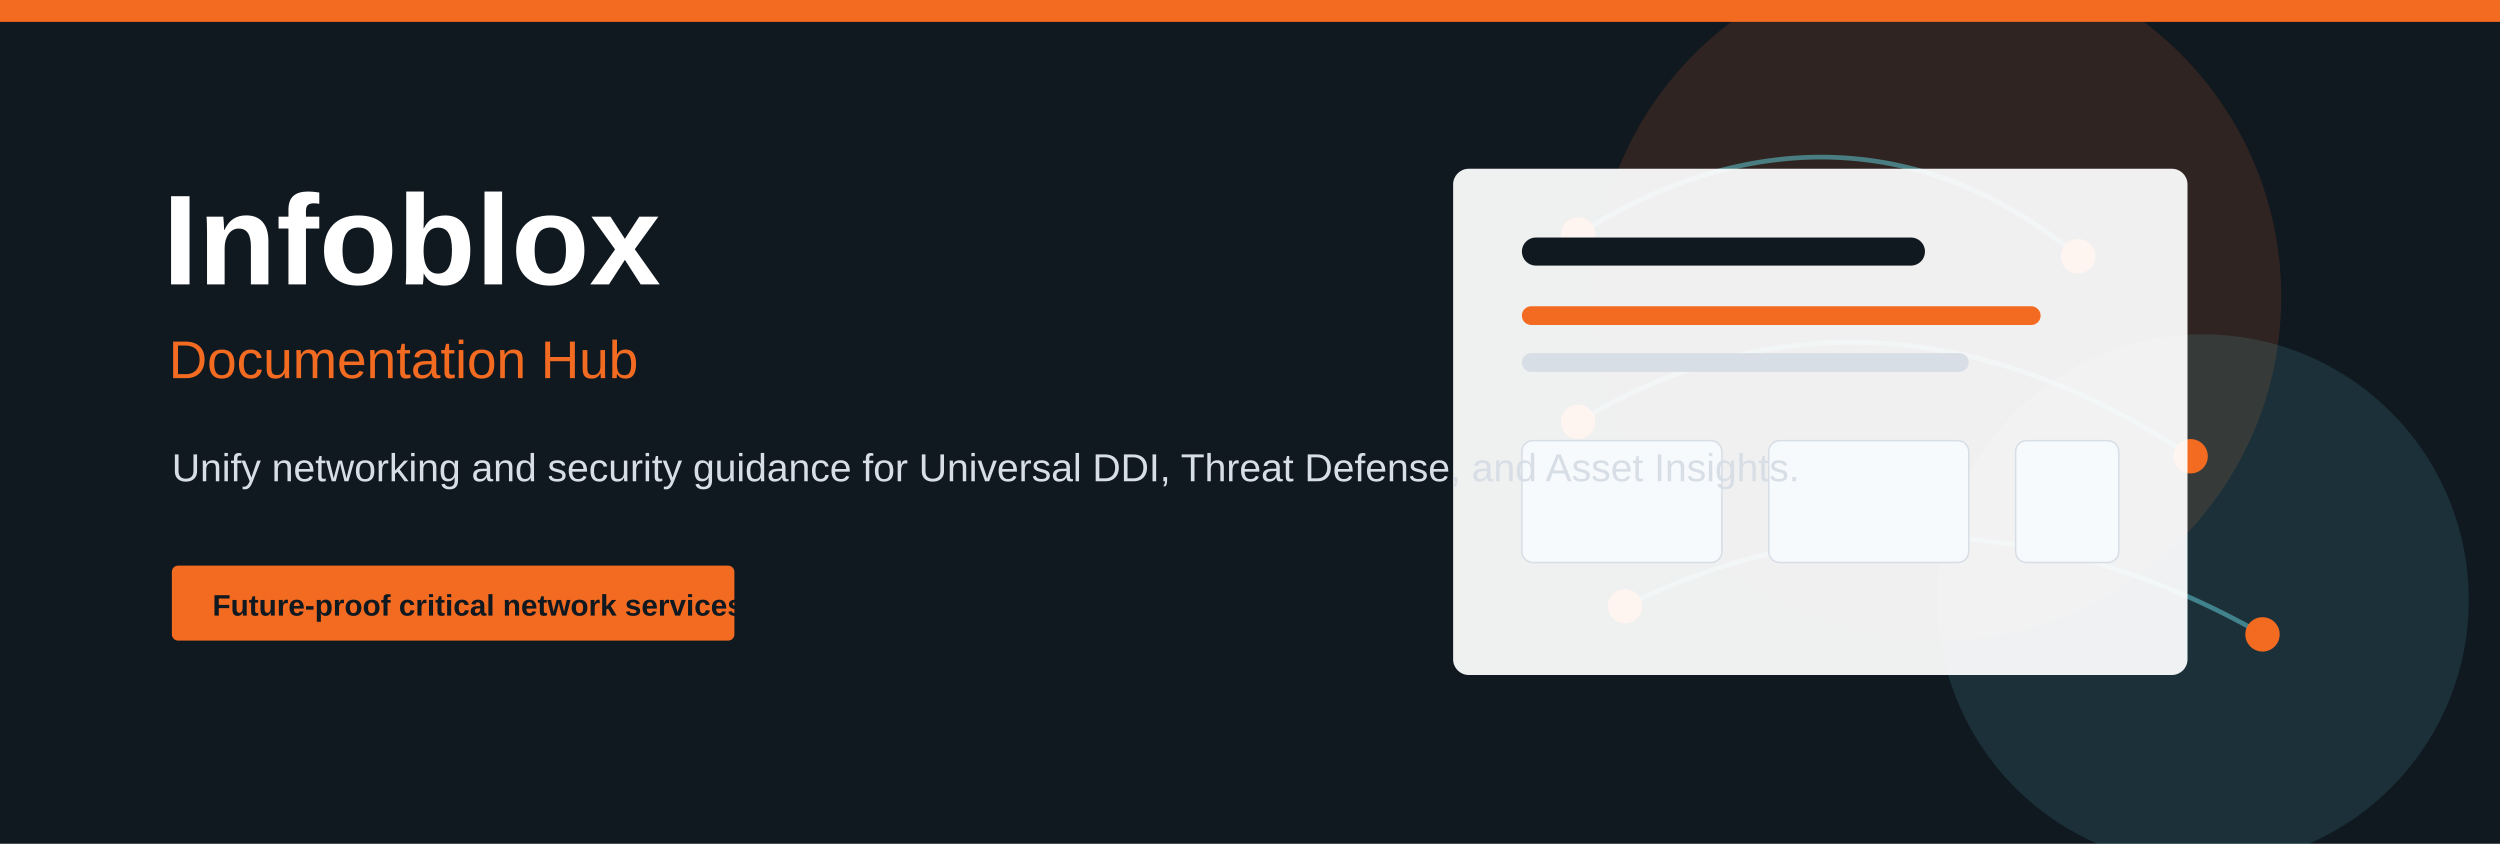
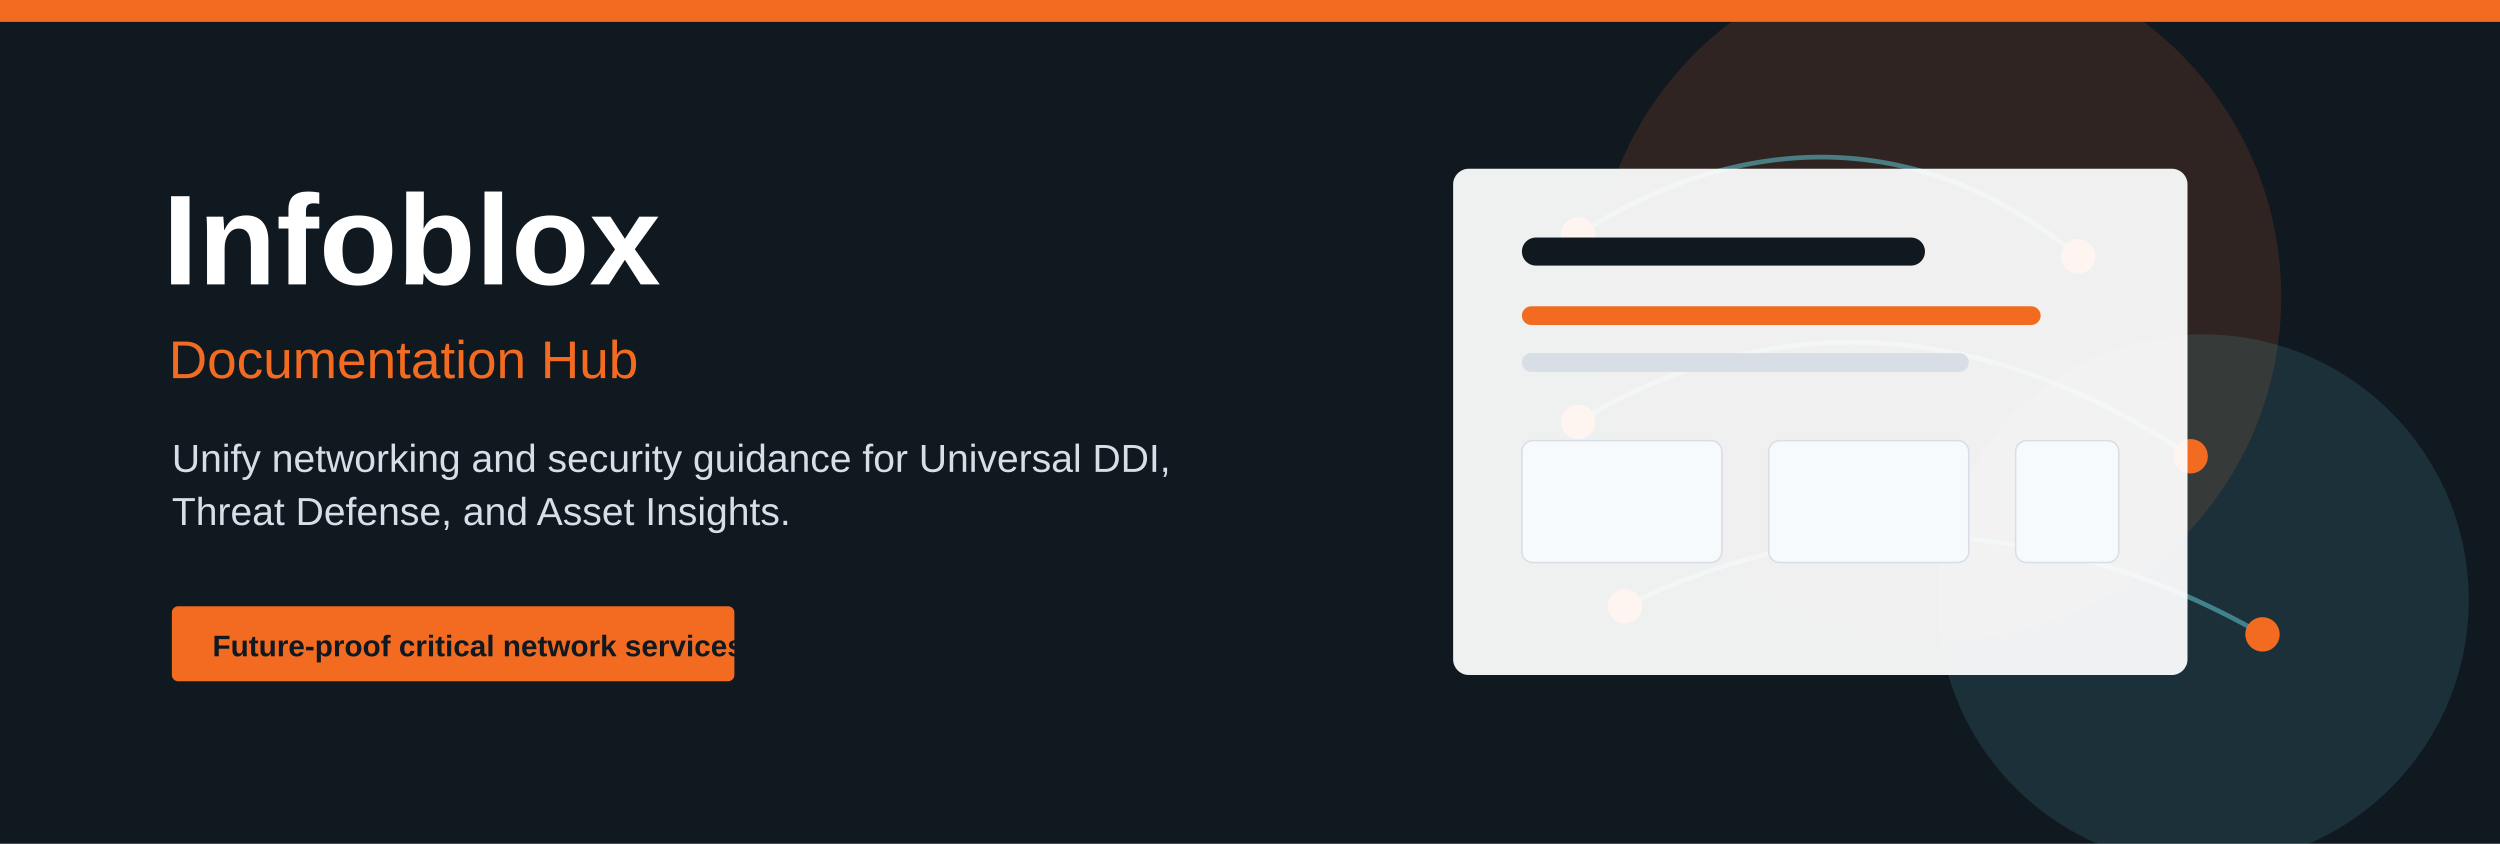
<svg xmlns="http://www.w3.org/2000/svg" width="1600" height="540" viewBox="0 0 1600 540" role="img" aria-label="Infoblox Documentation Hub">
  <rect width="1600" height="540" fill="#101820" />
  <rect x="0" y="0" width="1600" height="14" fill="#F36B21" />
  <circle cx="1240" cy="190" r="220" fill="#F36B21" opacity=".14" />
  <circle cx="1410" cy="384" r="170" fill="#60C7D1" opacity=".14" />
  <g stroke="#60C7D1" stroke-width="3" opacity=".55" fill="none">
    <path d="M1010 150 C1120 80 1234 84 1330 164" />
    <path d="M1010 270 C1132 196 1268 202 1402 292" />
    <path d="M1040 388 C1164 326 1308 326 1448 406" />
  </g>
  <g fill="#F36B21">
    <circle cx="1010" cy="150" r="11" />
    <circle cx="1330" cy="164" r="11" />
    <circle cx="1010" cy="270" r="11" />
    <circle cx="1402" cy="292" r="11" />
    <circle cx="1040" cy="388" r="11" />
    <circle cx="1448" cy="406" r="11" />
  </g>
  <rect x="930" y="108" width="470" height="324" rx="10" fill="#FFFFFF" opacity=".93" />
  <rect x="974" y="152" width="258" height="18" rx="9" fill="#101820" />
  <rect x="974" y="196" width="332" height="12" rx="6" fill="#F36B21" />
  <rect x="974" y="226" width="286" height="12" rx="6" fill="#D8DEE6" />
  <rect x="974" y="282" width="128" height="78" rx="7" fill="#F7FAFC" stroke="#D8DEE6" />
  <rect x="1132" y="282" width="128" height="78" rx="7" fill="#F7FAFC" stroke="#D8DEE6" />
  <rect x="1290" y="282" width="66" height="78" rx="7" fill="#F7FAFC" stroke="#D8DEE6" />
  <text x="104" y="182" font-family="Arial, Helvetica, sans-serif" font-size="82" font-weight="700" fill="#FFFFFF">Infoblox</text>
  <text x="108" y="242" font-family="Arial, Helvetica, sans-serif" font-size="34" fill="#F36B21">Documentation Hub</text>
-   <text x="110" y="308" font-family="Arial, Helvetica, sans-serif" font-size="25" fill="#D8DEE6">Unify networking and security guidance for Universal DDI, Threat Defense, and Asset Insights.</text>
-   <rect x="110" y="362" width="360" height="48" rx="4" fill="#F36B21" />
-   <text x="136" y="394" font-family="Arial, Helvetica, sans-serif" font-size="19" font-weight="700" fill="#101820">Future-proof critical network services</text>
+   <text x="110" y="302" font-family="Arial, Helvetica, sans-serif" font-size="25" fill="#D8DEE6">Unify networking and security guidance for Universal DDI,</text>
+   <text x="110" y="336" font-family="Arial, Helvetica, sans-serif" font-size="25" fill="#D8DEE6">Threat Defense, and Asset Insights.</text>
+   <rect x="110" y="388" width="360" height="48" rx="4" fill="#F36B21" />
+   <text x="136" y="420" font-family="Arial, Helvetica, sans-serif" font-size="19" font-weight="700" fill="#101820">Future-proof critical network services</text>
</svg>
